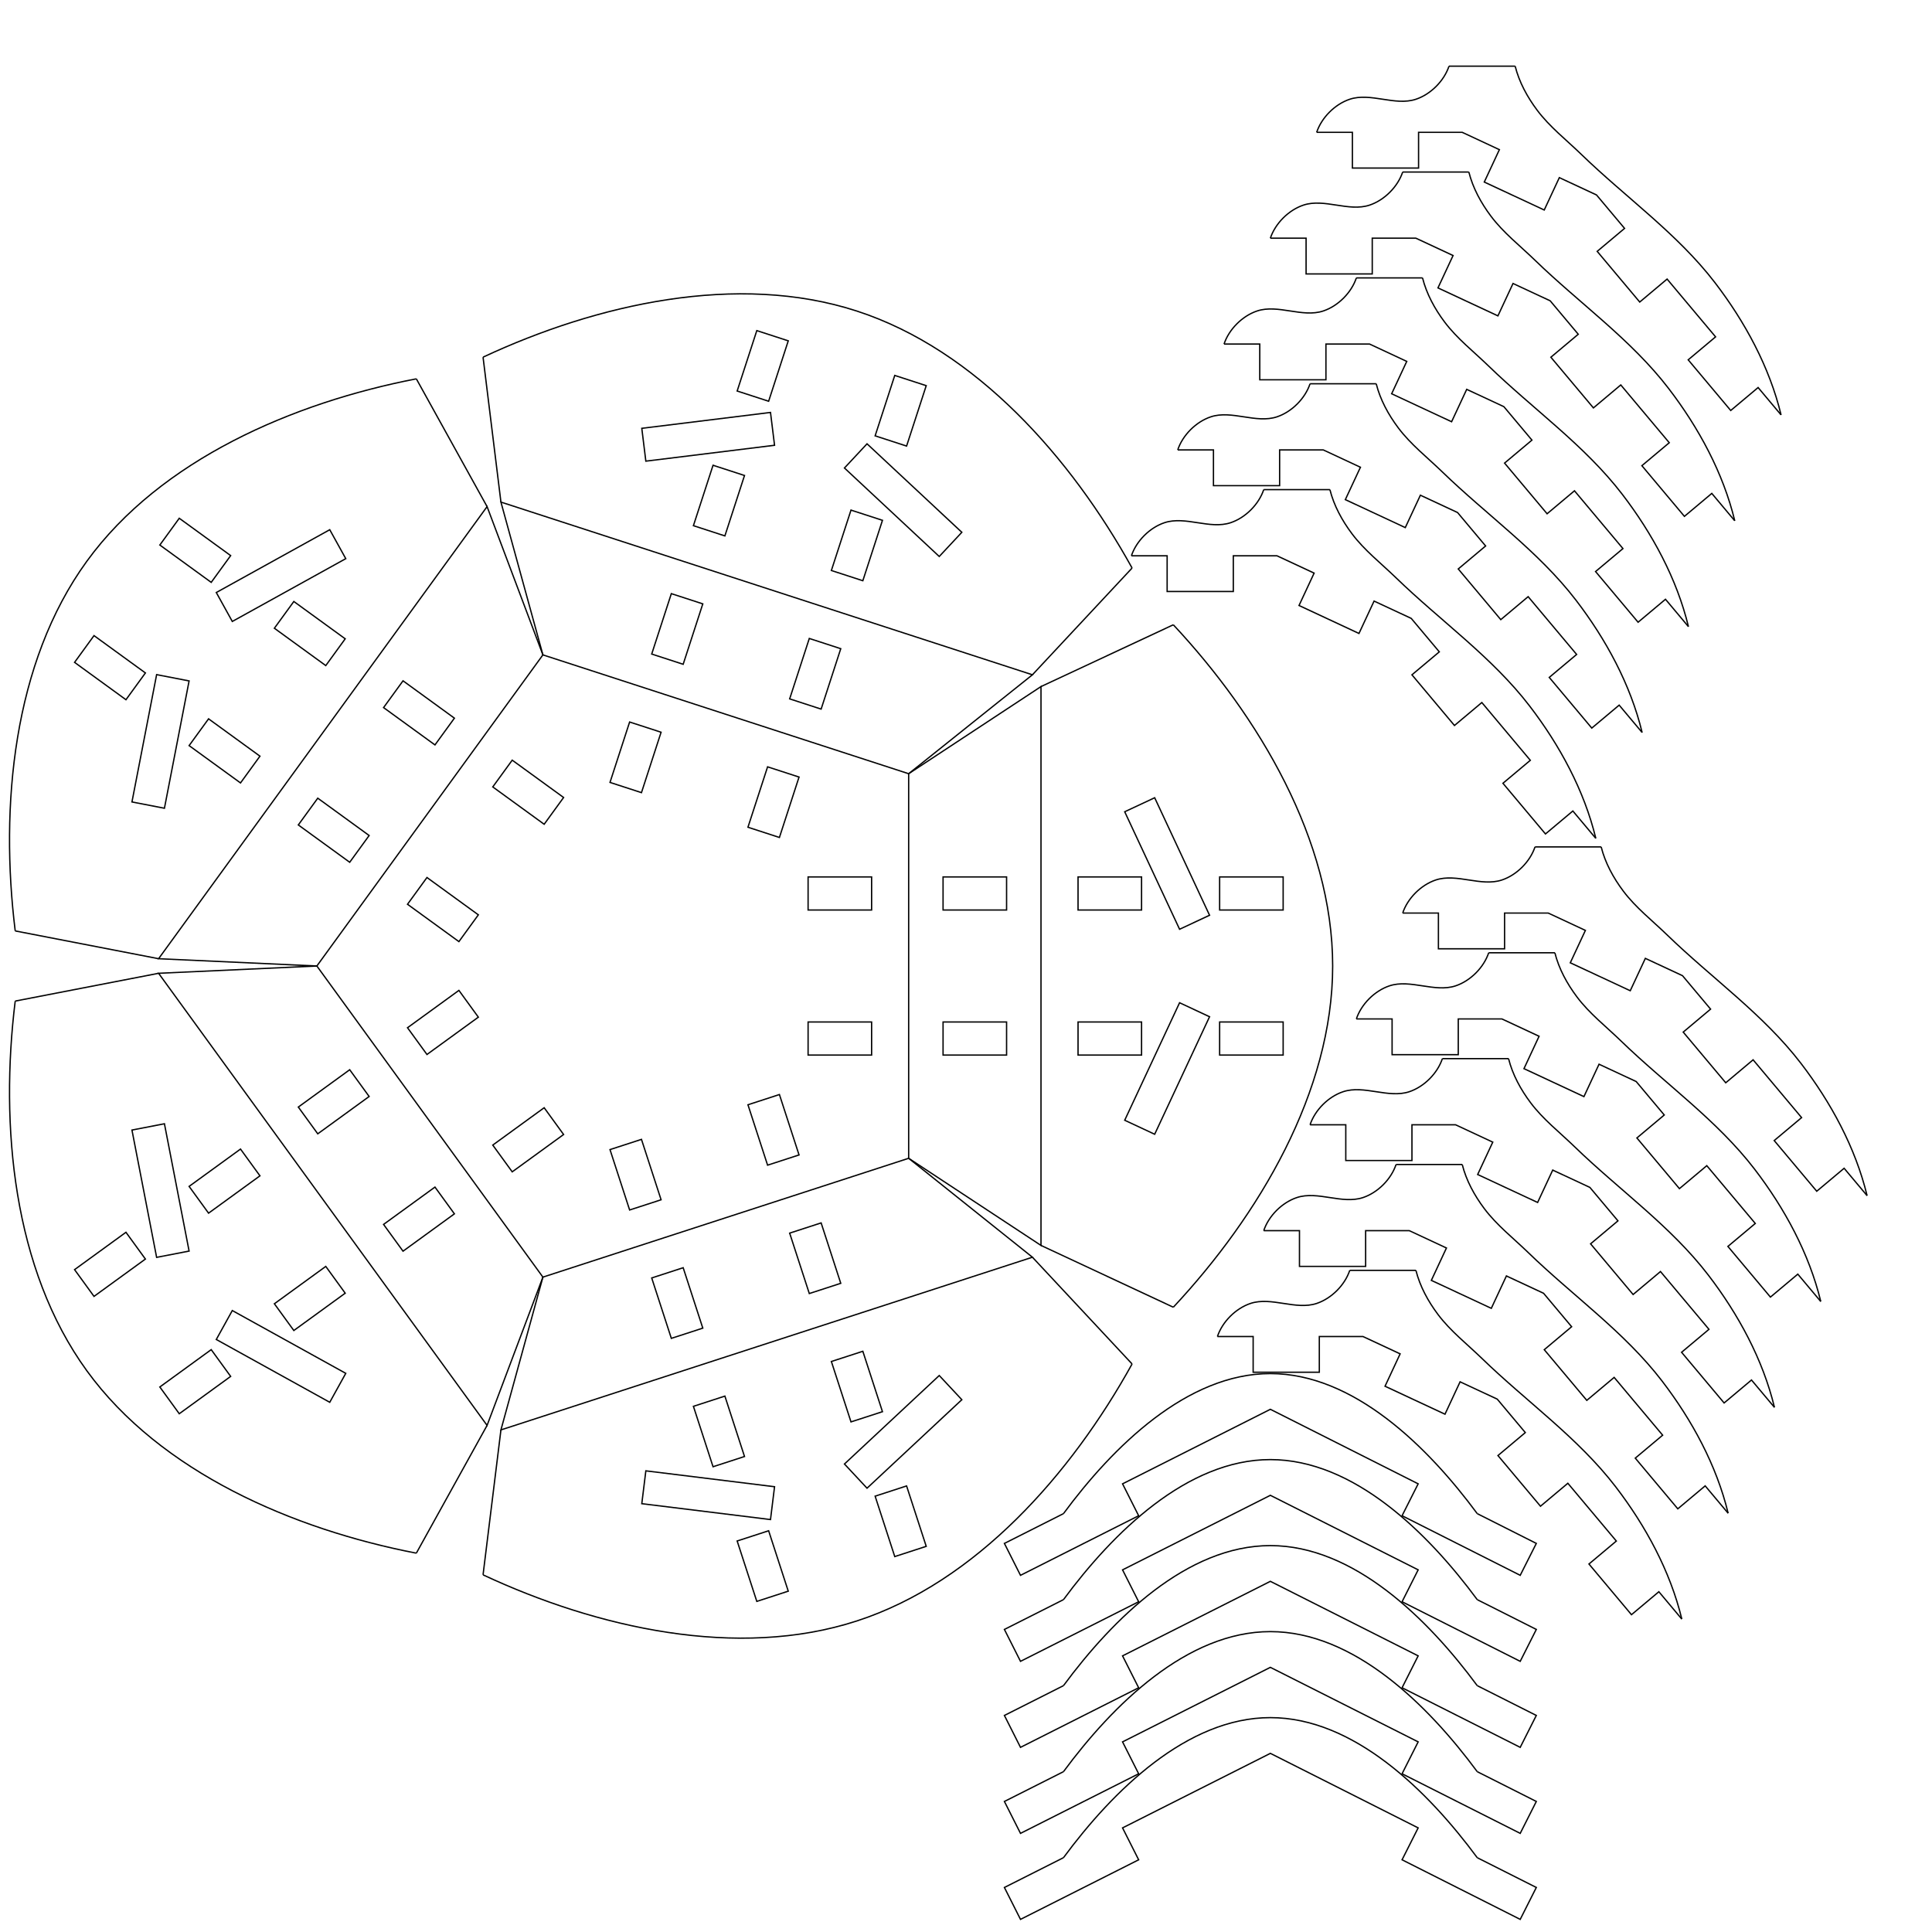
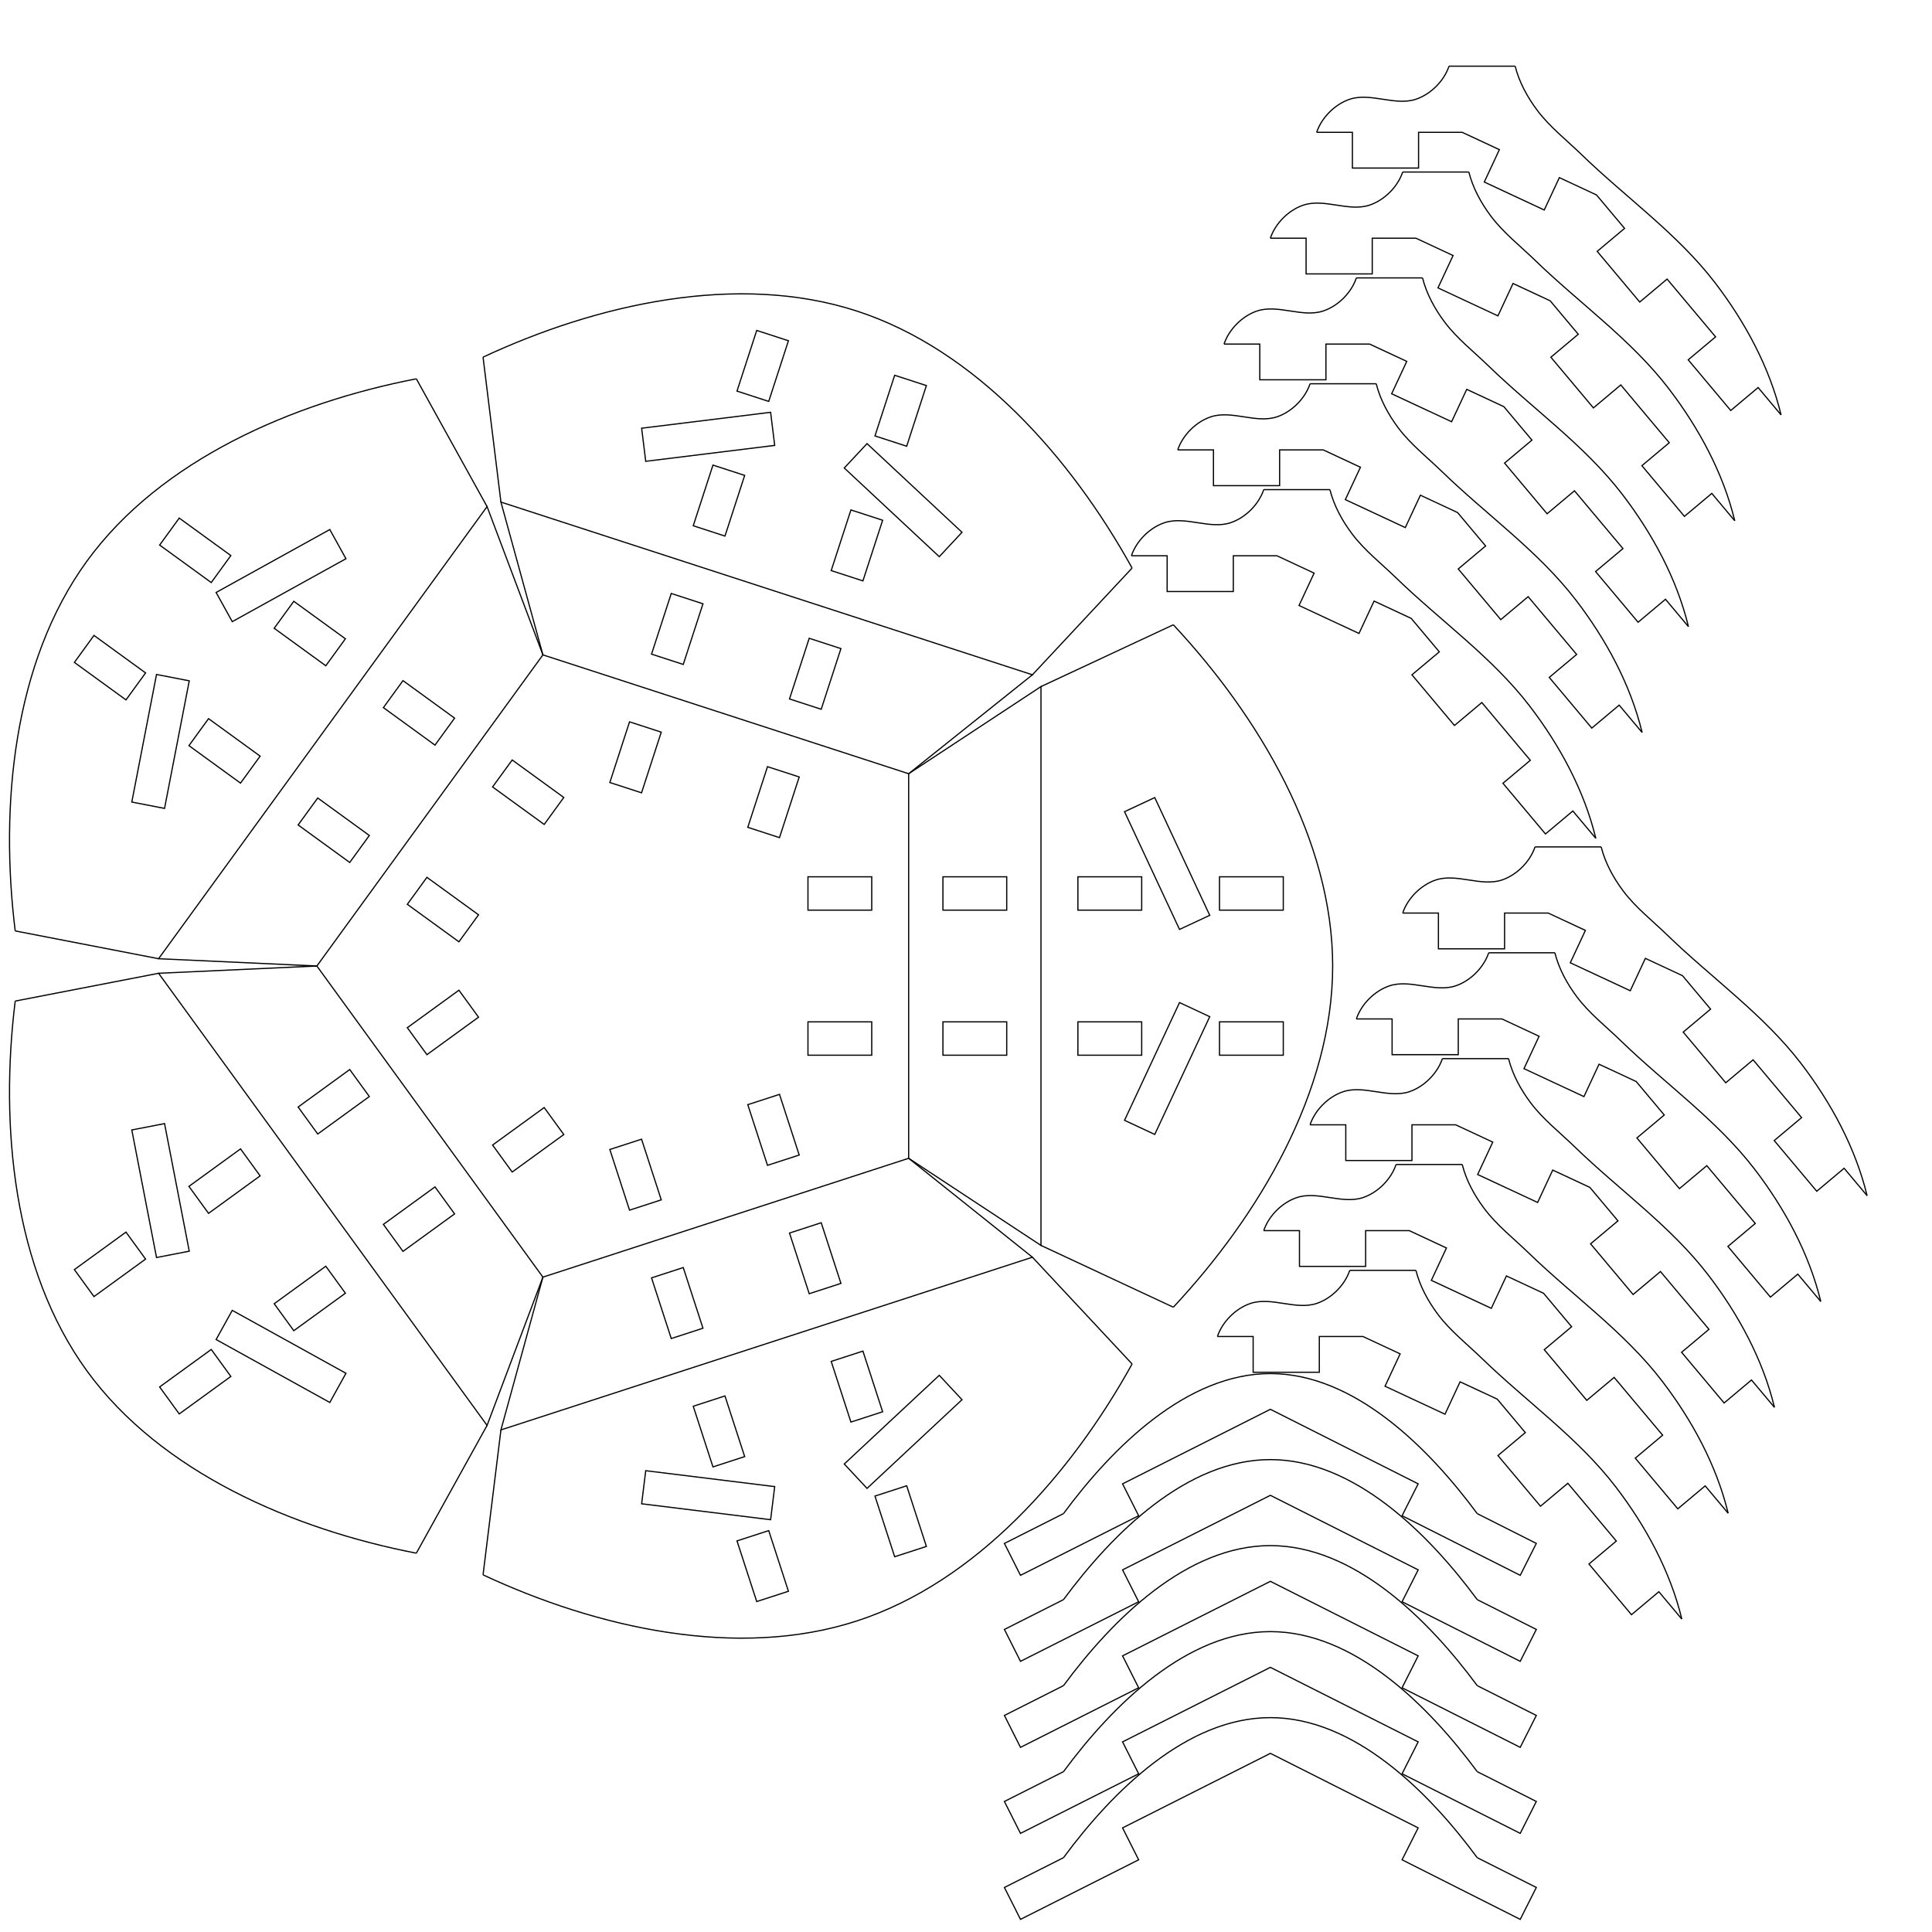
- <svg xmlns="http://www.w3.org/2000/svg" width="146mm" height="146mm" viewBox="0 0 146 146" stroke-width="0.1">
-   <path stroke="black" fill="none" d="M 23.945 73 L41.027 96.511 L68.667 87.531 L68.667 58.469 L41.027 49.489z" />
-   <path stroke="black" fill="none" d="M 68.667 87.531 L78.667 94.116 L78.667 51.884 L68.667 58.469" />
-   <path stroke="black" fill="none" d="M 41.027 96.511 L37.855 108.057 L78.019 95.007 L68.667 87.531" />
-   <path stroke="black" fill="none" d="M 23.945 73 L11.985 73.551 L36.808 107.716 L41.027 96.511" />
-   <path stroke="black" fill="none" d="M 41.027 49.489 L36.808 38.284 L11.985 72.449 L23.945 73" />
-   <path stroke="black" fill="none" d="M 68.667 58.469 L78.019 50.993 L37.855 37.943 L41.027 49.489" />
-   <path stroke="black" fill="none" d="M 78.667 94.116 L88.667 98.786" />
-   <path stroke="black" fill="none" d="M 78.667 51.884 L88.667 47.214" />
-   <path stroke="black" fill="none" d="M 37.855 108.057 L36.504 119.01" />
-   <path stroke="black" fill="none" d="M 78.019 95.007 L85.551 103.074" />
-   <path stroke="black" fill="none" d="M 11.985 73.551 L1.15 75.65" />
-   <path stroke="black" fill="none" d="M 36.808 107.716 L31.462 117.372" />
-   <path stroke="black" fill="none" d="M 36.808 38.284 L31.462 28.628" />
-   <path stroke="black" fill="none" d="M 11.985 72.449 L1.15 70.35" />
-   <path stroke="black" fill="none" d="M 78.019 50.993 L85.551 42.926" />
-   <path stroke="black" fill="none" d="M 37.855 37.943 L36.504 26.99" />
-   <path stroke="black" fill="none" d="M 88.667 98.786 C95.142 91.853 100.709 82.486 100.709 73 C100.709 63.514 95.142 54.147 88.667 47.214" />
-   <path stroke="black" fill="none" d="M 36.504 119.01 C45.098 123.027 55.727 125.427 64.749 122.495 C73.771 119.564 80.959 111.375 85.551 103.074" />
-   <path stroke="black" fill="none" d="M 1.15 75.65 C-0.014 85.065 0.988 95.915 6.564 103.59 C12.14 111.264 22.149 115.57 31.462 117.372" />
-   <path stroke="black" fill="none" d="M 31.462 28.628 C22.149 30.43 12.14 34.736 6.564 42.41 C0.988 50.085 -0.014 60.935 1.15 70.35" />
-   <path stroke="black" fill="none" d="M 85.551 42.926 C80.959 34.625 73.771 26.436 64.749 23.505 C55.727 20.573 45.098 22.973 36.504 26.99" />
-   <path stroke="black" fill="none" d="M 61.067 77.231 L61.067 79.731 L65.867 79.731 L65.867 77.231z" />
-   <path stroke="black" fill="none" d="M 61.067 68.769 L61.067 66.269 L65.867 66.269 L65.867 68.769z" />
-   <path stroke="black" fill="none" d="M 48.475 86.101 L46.097 86.873 L47.58 91.438 L49.958 90.666z" />
-   <path stroke="black" fill="none" d="M 56.522 83.486 L58.9 82.713 L60.383 87.278 L58.006 88.051z" />
-   <path stroke="black" fill="none" d="M 36.148 76.866 L34.679 74.843 L30.795 77.665 L32.265 79.687z" />
-   <path stroke="black" fill="none" d="M 41.122 83.711 L42.591 85.734 L38.708 88.555 L37.238 86.533z" />
-   <path stroke="black" fill="none" d="M 41.122 62.289 L42.591 60.266 L38.708 57.445 L37.238 59.467z" />
-   <path stroke="black" fill="none" d="M 36.148 69.134 L34.679 71.157 L30.795 68.335 L32.265 66.313z" />
-   <path stroke="black" fill="none" d="M 56.522 62.514 L58.9 63.287 L60.383 58.722 L58.006 57.949z" />
-   <path stroke="black" fill="none" d="M 48.475 59.899 L46.097 59.127 L47.58 54.562 L49.958 55.334z" />
-   <path stroke="black" fill="none" d="M 71.267 77.231 L71.267 79.731 L76.067 79.731 L76.067 77.231z" />
-   <path stroke="black" fill="none" d="M 71.267 68.769 L71.267 66.269 L76.067 66.269 L76.067 68.769z" />
-   <path stroke="black" fill="none" d="M 51.627 95.801 L49.249 96.574 L50.732 101.139 L53.11 100.366z" />
-   <path stroke="black" fill="none" d="M 59.674 93.186 L62.052 92.414 L63.535 96.979 L61.158 97.752z" />
-   <path stroke="black" fill="none" d="M 27.896 82.861 L26.427 80.839 L22.543 83.66 L24.013 85.682z" />
-   <path stroke="black" fill="none" d="M 32.87 89.707 L34.339 91.729 L30.456 94.551 L28.986 92.528z" />
-   <path stroke="black" fill="none" d="M 32.87 56.293 L34.339 54.271 L30.456 51.449 L28.986 53.472z" />
-   <path stroke="black" fill="none" d="M 27.896 63.139 L26.427 65.161 L22.543 62.34 L24.013 60.318z" />
-   <path stroke="black" fill="none" d="M 59.674 52.814 L62.052 53.586 L63.535 49.021 L61.158 48.248z" />
-   <path stroke="black" fill="none" d="M 51.627 50.199 L49.249 49.426 L50.732 44.861 L53.11 45.634z" />
-   <path stroke="black" fill="none" d="M 81.467 77.231 L81.467 79.731 L86.267 79.731 L86.267 77.231z" />
-   <path stroke="black" fill="none" d="M 81.467 68.769 L81.467 66.269 L86.267 66.269 L86.267 68.769z" />
-   <path stroke="black" fill="none" d="M 54.779 105.502 L52.401 106.275 L53.884 110.84 L56.262 110.067z" />
-   <path stroke="black" fill="none" d="M 62.826 102.887 L65.204 102.115 L66.687 106.68 L64.309 107.452z" />
-   <path stroke="black" fill="none" d="M 19.644 88.857 L18.175 86.834 L14.291 89.655 L15.761 91.678z" />
-   <path stroke="black" fill="none" d="M 24.618 95.702 L26.087 97.725 L22.204 100.546 L20.734 98.524z" />
-   <path stroke="black" fill="none" d="M 24.618 50.298 L26.087 48.275 L22.204 45.454 L20.734 47.476z" />
-   <path stroke="black" fill="none" d="M 19.644 57.143 L18.175 59.166 L14.291 56.345 L15.761 54.322z" />
-   <path stroke="black" fill="none" d="M 62.826 43.113 L65.204 43.885 L66.687 39.32 L64.309 38.548z" />
-   <path stroke="black" fill="none" d="M 54.779 40.498 L52.401 39.725 L53.884 35.16 L56.262 35.933z" />
-   <path stroke="black" fill="none" d="M 92.167 77.231 L92.167 79.731 L96.967 79.731 L96.967 77.231z" />
-   <path stroke="black" fill="none" d="M 92.167 68.769 L92.167 66.269 L96.967 66.269 L96.967 68.769z" />
-   <path stroke="black" fill="none" d="M 58.085 115.678 L55.707 116.451 L57.191 121.016 L59.568 120.243z" />
-   <path stroke="black" fill="none" d="M 66.133 113.064 L68.51 112.291 L69.994 116.856 L67.616 117.629z" />
-   <path stroke="black" fill="none" d="M 10.988 95.146 L9.518 93.123 L5.635 95.945 L7.104 97.967z" />
-   <path stroke="black" fill="none" d="M 15.961 101.991 L17.431 104.014 L13.547 106.835 L12.078 104.813z" />
-   <path stroke="black" fill="none" d="M 15.961 44.009 L17.431 41.986 L13.547 39.165 L12.078 41.187z" />
-   <path stroke="black" fill="none" d="M 10.988 50.854 L9.518 52.877 L5.635 50.055 L7.104 48.033z" />
-   <path stroke="black" fill="none" d="M 66.133 32.936 L68.51 33.709 L69.994 29.144 L67.616 28.371z" />
-   <path stroke="black" fill="none" d="M 58.085 30.322 L55.707 29.549 L57.191 24.984 L59.568 25.757z" />
-   <path stroke="black" fill="none" d="M 84.993 84.657 L87.258 85.715 L91.405 76.835 L89.14 75.777z" />
-   <path stroke="black" fill="none" d="M 84.993 61.343 L87.258 60.285 L91.405 69.165 L89.14 70.223z" />
-   <path stroke="black" fill="none" d="M 48.806 111.151 L48.5 113.632 L58.226 114.832 L58.532 112.351z" />
-   <path stroke="black" fill="none" d="M 70.978 103.947 L72.685 105.774 L65.521 112.462 L63.815 110.634z" />
-   <path stroke="black" fill="none" d="M 12.426 84.922 L9.972 85.397 L11.836 95.018 L14.29 94.543z" />
-   <path stroke="black" fill="none" d="M 26.129 103.783 L24.919 105.97 L16.345 101.224 L17.555 99.037z" />
-   <path stroke="black" fill="none" d="M 26.129 42.217 L24.919 40.03 L16.345 44.776 L17.555 46.963z" />
-   <path stroke="black" fill="none" d="M 12.426 61.078 L9.972 60.603 L11.836 50.982 L14.29 51.457z" />
-   <path stroke="black" fill="none" d="M 70.978 42.053 L72.685 40.226 L65.521 33.538 L63.815 35.366z" />
-   <path stroke="black" fill="none" d="M 48.806 34.849 L48.5 32.368 L58.226 31.168 L58.532 33.649z" />
-   <path stroke="black" fill="none" d="M 99.5 10 L102.2 10 L102.2 12.7 L107.2 12.7 L107.2 10 L110.499 10 L113.307 11.31 L112.166 13.757 L116.697 15.87 L117.838 13.423 L120.647 14.732 L122.767 17.259 L120.699 18.995 L123.913 22.825 L125.981 21.089 L129.645 25.456 L127.576 27.191 L130.79 31.021 L132.859 29.286 L134.594 31.354" />
-   <path stroke="black" fill="none" d="M 99.5 10 C99.873 8.882 100.882 7.873 102 7.5 C103.581 6.973 105.419 8.027 107 7.5 C108.118 7.127 109.127 6.118 109.5 5" />
-   <path stroke="black" fill="none" d="M 114.5 5 C114.801 6.205 115.421 7.34 116.167 8.333 C117.109 9.59 118.372 10.573 119.5 11.667 C122.848 14.913 126.757 17.653 129.594 21.354 C131.862 24.312 133.719 27.732 134.594 31.354" />
-   <path stroke="black" fill="none" d="M 109.5 5 L114.5 5" />
-   <path stroke="black" fill="none" d="M 96 18 L98.7 18 L98.7 20.7 L103.7 20.7 L103.7 18 L106.999 18 L109.807 19.31 L108.666 21.757 L113.197 23.87 L114.338 21.423 L117.147 22.732 L119.267 25.259 L117.199 26.995 L120.413 30.825 L122.481 29.089 L126.145 33.456 L124.076 35.191 L127.29 39.021 L129.359 37.286 L131.094 39.354" />
-   <path stroke="black" fill="none" d="M 96 18 C96.373 16.882 97.382 15.873 98.5 15.5 C100.081 14.973 101.919 16.027 103.5 15.5 C104.618 15.127 105.627 14.118 106 13" />
-   <path stroke="black" fill="none" d="M 111 13 C111.301 14.205 111.921 15.34 112.667 16.333 C113.609 17.59 114.872 18.573 116 19.667 C119.348 22.913 123.257 25.653 126.094 29.354 C128.362 32.312 130.219 35.732 131.094 39.354" />
-   <path stroke="black" fill="none" d="M 106 13 L111 13" />
-   <path stroke="black" fill="none" d="M 92.5 26 L95.2 26 L95.2 28.7 L100.2 28.7 L100.2 26 L103.499 26 L106.307 27.31 L105.166 29.757 L109.697 31.87 L110.838 29.423 L113.647 30.732 L115.767 33.259 L113.699 34.995 L116.913 38.825 L118.981 37.089 L122.645 41.456 L120.576 43.191 L123.79 47.021 L125.859 45.286 L127.594 47.354" />
-   <path stroke="black" fill="none" d="M 92.5 26 C92.873 24.882 93.882 23.873 95 23.5 C96.581 22.973 98.419 24.027 100 23.5 C101.118 23.127 102.127 22.118 102.5 21" />
-   <path stroke="black" fill="none" d="M 107.5 21 C107.801 22.205 108.421 23.34 109.167 24.333 C110.109 25.59 111.372 26.573 112.5 27.667 C115.848 30.913 119.757 33.653 122.594 37.354 C124.862 40.312 126.719 43.732 127.594 47.354" />
-   <path stroke="black" fill="none" d="M 102.5 21 L107.5 21" />
-   <path stroke="black" fill="none" d="M 89 34 L91.7 34 L91.7 36.7 L96.7 36.7 L96.7 34 L99.999 34 L102.807 35.31 L101.666 37.757 L106.197 39.87 L107.338 37.423 L110.147 38.732 L112.267 41.259 L110.199 42.995 L113.413 46.825 L115.481 45.089 L119.145 49.456 L117.076 51.191 L120.29 55.021 L122.359 53.286 L124.094 55.354" />
-   <path stroke="black" fill="none" d="M 89 34 C89.373 32.882 90.382 31.873 91.5 31.5 C93.081 30.973 94.919 32.027 96.5 31.5 C97.618 31.127 98.627 30.118 99 29" />
-   <path stroke="black" fill="none" d="M 104 29 C104.301 30.205 104.921 31.34 105.667 32.333 C106.609 33.59 107.872 34.573 109 35.667 C112.348 38.913 116.257 41.653 119.094 45.354 C121.362 48.312 123.219 51.732 124.094 55.354" />
-   <path stroke="black" fill="none" d="M 99 29 L104 29" />
-   <path stroke="black" fill="none" d="M 85.5 42 L88.2 42 L88.2 44.7 L93.2 44.7 L93.2 42 L96.499 42 L99.307 43.31 L98.166 45.757 L102.697 47.87 L103.838 45.423 L106.647 46.732 L108.767 49.259 L106.699 50.995 L109.913 54.825 L111.981 53.089 L115.645 57.456 L113.576 59.191 L116.79 63.021 L118.859 61.286 L120.594 63.354" />
-   <path stroke="black" fill="none" d="M 85.5 42 C85.873 40.882 86.882 39.873 88 39.5 C89.581 38.973 91.419 40.027 93 39.5 C94.118 39.127 95.127 38.118 95.5 37" />
-   <path stroke="black" fill="none" d="M 100.5 37 C100.801 38.205 101.421 39.34 102.167 40.333 C103.109 41.59 104.372 42.573 105.5 43.667 C108.848 46.913 112.757 49.653 115.594 53.354 C117.862 56.312 119.719 59.732 120.594 63.354" />
-   <path stroke="black" fill="none" d="M 95.5 37 L100.5 37" />
-   <path stroke="black" fill="none" d="M 106 69 L108.7 69 L108.7 71.7 L113.7 71.7 L113.7 69 L116.999 69 L119.807 70.31 L118.666 72.757 L123.197 74.87 L124.338 72.423 L127.147 73.732 L129.267 76.259 L127.199 77.995 L130.413 81.825 L132.481 80.089 L136.145 84.456 L134.076 86.191 L137.29 90.021 L139.359 88.286 L141.094 90.354" />
-   <path stroke="black" fill="none" d="M 106 69 C106.373 67.882 107.382 66.873 108.5 66.5 C110.081 65.973 111.919 67.027 113.5 66.5 C114.618 66.127 115.627 65.118 116 64" />
-   <path stroke="black" fill="none" d="M 121 64 C121.301 65.205 121.921 66.34 122.667 67.333 C123.609 68.59 124.872 69.573 126 70.667 C129.348 73.913 133.257 76.653 136.094 80.354 C138.362 83.312 140.219 86.732 141.094 90.354" />
-   <path stroke="black" fill="none" d="M 116 64 L121 64" />
-   <path stroke="black" fill="none" d="M 102.5 77 L105.2 77 L105.2 79.7 L110.2 79.7 L110.2 77 L113.499 77 L116.307 78.31 L115.166 80.757 L119.697 82.87 L120.838 80.423 L123.647 81.732 L125.767 84.259 L123.699 85.995 L126.913 89.825 L128.981 88.089 L132.645 92.456 L130.576 94.191 L133.79 98.021 L135.859 96.286 L137.594 98.354" />
-   <path stroke="black" fill="none" d="M 102.5 77 C102.873 75.882 103.882 74.873 105 74.5 C106.581 73.973 108.419 75.027 110 74.5 C111.118 74.127 112.127 73.118 112.5 72" />
-   <path stroke="black" fill="none" d="M 117.5 72 C117.801 73.205 118.421 74.34 119.167 75.333 C120.109 76.59 121.372 77.573 122.5 78.667 C125.848 81.913 129.757 84.653 132.594 88.354 C134.862 91.312 136.719 94.732 137.594 98.354" />
-   <path stroke="black" fill="none" d="M 112.5 72 L117.5 72" />
-   <path stroke="black" fill="none" d="M 99 85 L101.7 85 L101.7 87.7 L106.7 87.7 L106.7 85 L109.999 85 L112.807 86.31 L111.666 88.757 L116.197 90.87 L117.338 88.423 L120.147 89.732 L122.267 92.259 L120.199 93.995 L123.413 97.825 L125.481 96.089 L129.145 100.456 L127.076 102.191 L130.29 106.021 L132.359 104.286 L134.094 106.354" />
-   <path stroke="black" fill="none" d="M 99 85 C99.373 83.882 100.382 82.873 101.5 82.5 C103.081 81.973 104.919 83.027 106.5 82.5 C107.618 82.127 108.627 81.118 109 80" />
-   <path stroke="black" fill="none" d="M 114 80 C114.301 81.205 114.921 82.34 115.667 83.333 C116.609 84.59 117.872 85.573 119 86.667 C122.348 89.913 126.257 92.653 129.094 96.354 C131.362 99.312 133.219 102.732 134.094 106.354" />
-   <path stroke="black" fill="none" d="M 109 80 L114 80" />
-   <path stroke="black" fill="none" d="M 95.5 93 L98.2 93 L98.2 95.7 L103.2 95.7 L103.2 93 L106.499 93 L109.307 94.31 L108.166 96.757 L112.697 98.87 L113.838 96.423 L116.647 97.732 L118.767 100.259 L116.699 101.995 L119.913 105.825 L121.981 104.089 L125.645 108.456 L123.576 110.191 L126.79 114.021 L128.859 112.286 L130.594 114.354" />
-   <path stroke="black" fill="none" d="M 95.5 93 C95.873 91.882 96.882 90.873 98 90.5 C99.581 89.973 101.419 91.027 103 90.5 C104.118 90.127 105.127 89.118 105.5 88" />
-   <path stroke="black" fill="none" d="M 110.5 88 C110.801 89.205 111.421 90.34 112.167 91.333 C113.109 92.59 114.372 93.573 115.5 94.667 C118.848 97.913 122.757 100.653 125.594 104.354 C127.862 107.312 129.719 110.732 130.594 114.354" />
-   <path stroke="black" fill="none" d="M 105.5 88 L110.5 88" />
-   <path stroke="black" fill="none" d="M 92 101 L94.7 101 L94.7 103.7 L99.7 103.7 L99.7 101 L102.999 101 L105.807 102.31 L104.666 104.757 L109.197 106.87 L110.338 104.423 L113.147 105.732 L115.267 108.259 L113.199 109.995 L116.413 113.825 L118.481 112.089 L122.145 116.456 L120.076 118.191 L123.29 122.021 L125.359 120.286 L127.094 122.354" />
-   <path stroke="black" fill="none" d="M 92 101 C92.373 99.882 93.382 98.873 94.5 98.5 C96.081 97.973 97.919 99.027 99.5 98.5 C100.618 98.127 101.627 97.118 102 96" />
-   <path stroke="black" fill="none" d="M 107 96 C107.301 97.205 107.921 98.34 108.667 99.333 C109.609 100.59 110.872 101.573 112 102.667 C115.348 105.913 119.257 108.653 122.094 112.354 C124.362 115.312 126.219 118.732 127.094 122.354" />
-   <path stroke="black" fill="none" d="M 102 96 L107 96" />
-   <path stroke="black" fill="none" d="M 80.366 114.384 L75.902 116.635 L77.118 119.046 L86.047 114.543 L84.831 112.132 L96 106.5 L107.169 112.132 L105.953 114.543 L114.882 119.046 L116.098 116.635 L111.634 114.384" />
-   <path stroke="black" fill="none" d="M 111.634 114.384 C107.895 109.322 102.293 103.8 96 103.8 C89.707 103.8 84.105 109.322 80.366 114.384" />
-   <path stroke="black" fill="none" d="M 80.366 120.884 L75.902 123.135 L77.118 125.546 L86.047 121.043 L84.831 118.632 L96 113 L107.169 118.632 L105.953 121.043 L114.882 125.546 L116.098 123.135 L111.634 120.884" />
-   <path stroke="black" fill="none" d="M 111.634 120.884 C107.895 115.822 102.293 110.3 96 110.3 C89.707 110.3 84.105 115.822 80.366 120.884" />
-   <path stroke="black" fill="none" d="M 80.366 127.384 L75.902 129.635 L77.118 132.046 L86.047 127.543 L84.831 125.132 L96 119.5 L107.169 125.132 L105.953 127.543 L114.882 132.046 L116.098 129.635 L111.634 127.384" />
-   <path stroke="black" fill="none" d="M 111.634 127.384 C107.895 122.322 102.293 116.8 96 116.8 C89.707 116.8 84.105 122.322 80.366 127.384" />
-   <path stroke="black" fill="none" d="M 80.366 133.884 L75.902 136.135 L77.118 138.546 L86.047 134.043 L84.831 131.632 L96 126 L107.169 131.632 L105.953 134.043 L114.882 138.546 L116.098 136.135 L111.634 133.884" />
-   <path stroke="black" fill="none" d="M 111.634 133.884 C107.895 128.822 102.293 123.3 96 123.3 C89.707 123.3 84.105 128.822 80.366 133.884" />
-   <path stroke="black" fill="none" d="M 80.366 140.384 L75.902 142.635 L77.118 145.046 L86.047 140.543 L84.831 138.132 L96 132.5 L107.169 138.132 L105.953 140.543 L114.882 145.046 L116.098 142.635 L111.634 140.384" />
-   <path stroke="black" fill="none" d="M 111.634 140.384 C107.895 135.322 102.293 129.8 96 129.8 C89.707 129.8 84.105 135.322 80.366 140.384" />
+ <svg xmlns="http://www.w3.org/2000/svg" width="162.222mm" height="162.222mm" viewBox="0 0 162.222 162.222" stroke-width="0.1">
+   <path stroke="black" fill="none" d="M 26.606 81.111 L45.586 107.235 L76.296 97.257 L76.296 64.966 L45.586 54.987z" />
+   <path stroke="black" fill="none" d="M 76.296 97.257 L87.407 104.573 L87.407 57.649 L76.296 64.966" />
+   <path stroke="black" fill="none" d="M 45.586 107.235 L42.061 120.063 L86.688 105.563 L76.296 97.257" />
+   <path stroke="black" fill="none" d="M 26.606 81.111 L13.316 81.723 L40.897 119.685 L45.586 107.235" />
+   <path stroke="black" fill="none" d="M 45.586 54.987 L40.897 42.537 L13.316 80.499 L26.606 81.111" />
+   <path stroke="black" fill="none" d="M 76.296 64.966 L86.688 56.659 L42.061 42.159 L45.586 54.987" />
+   <path stroke="black" fill="none" d="M 87.407 104.573 L98.519 109.762" />
+   <path stroke="black" fill="none" d="M 87.407 57.649 L98.519 52.46" />
+   <path stroke="black" fill="none" d="M 42.061 120.063 L40.56 132.234" />
+   <path stroke="black" fill="none" d="M 86.688 105.563 L95.057 114.527" />
+   <path stroke="black" fill="none" d="M 13.316 81.723 L1.277 84.056" />
+   <path stroke="black" fill="none" d="M 40.897 119.685 L34.958 130.414" />
+   <path stroke="black" fill="none" d="M 40.897 42.537 L34.958 31.808" />
+   <path stroke="black" fill="none" d="M 13.316 80.499 L1.277 78.166" />
+   <path stroke="black" fill="none" d="M 86.688 56.659 L95.057 47.696" />
+   <path stroke="black" fill="none" d="M 42.061 42.159 L40.56 29.988" />
+   <path stroke="black" fill="none" d="M 98.519 109.762 C105.713 102.059 111.899 91.651 111.899 81.111 C111.899 70.571 105.713 60.163 98.519 52.46" />
+   <path stroke="black" fill="none" d="M 40.56 132.234 C50.109 136.696 61.918 139.363 71.943 136.106 C81.967 132.849 89.954 123.75 95.057 114.527" />
+   <path stroke="black" fill="none" d="M 1.277 84.056 C-0.016 94.517 1.097 106.572 7.293 115.1 C13.488 123.627 24.61 128.411 34.958 130.414" />
+   <path stroke="black" fill="none" d="M 34.958 31.808 C24.61 33.811 13.488 38.595 7.293 47.123 C1.097 55.65 -0.016 67.705 1.277 78.166" />
+   <path stroke="black" fill="none" d="M 95.057 47.696 C89.954 38.473 81.967 29.374 71.943 26.117 C61.918 22.859 50.109 25.526 40.56 29.988" />
+   <path stroke="black" fill="none" d="M 67.841 85.801 L67.841 88.601 L73.196 88.601 L73.196 85.801z" />
+   <path stroke="black" fill="none" d="M 67.841 76.421 L67.841 73.621 L73.196 73.621 L73.196 76.421z" />
+   <path stroke="black" fill="none" d="M 53.868 95.653 L51.205 96.518 L52.86 101.612 L55.523 100.747z" />
+   <path stroke="black" fill="none" d="M 62.789 92.755 L65.451 91.89 L67.106 96.983 L64.443 97.848z" />
+   <path stroke="black" fill="none" d="M 40.18 85.409 L38.534 83.144 L34.201 86.291 L35.847 88.557z" />
+   <path stroke="black" fill="none" d="M 45.693 92.997 L47.339 95.262 L43.006 98.41 L41.36 96.145z" />
+   <path stroke="black" fill="none" d="M 45.693 69.225 L47.339 66.96 L43.006 63.812 L41.36 66.077z" />
+   <path stroke="black" fill="none" d="M 40.18 76.813 L38.534 79.079 L34.201 75.931 L35.847 73.666z" />
+   <path stroke="black" fill="none" d="M 62.789 69.467 L65.451 70.333 L67.106 65.239 L64.443 64.374z" />
+   <path stroke="black" fill="none" d="M 53.868 66.569 L51.205 65.704 L52.86 60.61 L55.523 61.476z" />
+   <path stroke="black" fill="none" d="M 79.174 85.801 L79.174 88.601 L84.53 88.601 L84.53 85.801z" />
+   <path stroke="black" fill="none" d="M 79.174 76.421 L79.174 73.621 L84.53 73.621 L84.53 76.421z" />
+   <path stroke="black" fill="none" d="M 57.37 106.432 L54.707 107.297 L56.362 112.391 L59.025 111.525z" />
+   <path stroke="black" fill="none" d="M 66.291 103.533 L68.954 102.668 L70.609 107.762 L67.946 108.627z" />
+   <path stroke="black" fill="none" d="M 31.011 92.07 L29.365 89.805 L25.033 92.953 L26.678 95.218z" />
+   <path stroke="black" fill="none" d="M 36.524 99.659 L38.17 101.924 L33.837 105.072 L32.192 102.807z" />
+   <path stroke="black" fill="none" d="M 36.524 62.564 L38.17 60.298 L33.837 57.15 L32.192 59.416z" />
+   <path stroke="black" fill="none" d="M 31.011 70.152 L29.365 72.417 L25.033 69.269 L26.678 67.004z" />
+   <path stroke="black" fill="none" d="M 66.291 58.689 L68.954 59.554 L70.609 54.461 L67.946 53.595z" />
+   <path stroke="black" fill="none" d="M 57.37 55.79 L54.707 54.925 L56.362 49.832 L59.025 50.697z" />
+   <path stroke="black" fill="none" d="M 90.507 85.801 L90.507 88.601 L95.863 88.601 L95.863 85.801z" />
+   <path stroke="black" fill="none" d="M 90.507 76.421 L90.507 73.621 L95.863 73.621 L95.863 76.421z" />
+   <path stroke="black" fill="none" d="M 60.872 117.211 L58.209 118.076 L59.864 123.169 L62.527 122.304z" />
+   <path stroke="black" fill="none" d="M 69.793 114.312 L72.456 113.447 L74.111 118.54 L71.448 119.405z" />
+   <path stroke="black" fill="none" d="M 21.842 98.732 L20.196 96.467 L15.864 99.615 L17.51 101.88z" />
+   <path stroke="black" fill="none" d="M 27.356 106.32 L29.001 108.585 L24.669 111.733 L23.023 109.468z" />
+   <path stroke="black" fill="none" d="M 27.356 55.902 L29.001 53.637 L24.669 50.489 L23.023 52.754z" />
+   <path stroke="black" fill="none" d="M 21.842 63.49 L20.196 65.756 L15.864 62.608 L17.51 60.342z" />
+   <path stroke="black" fill="none" d="M 69.793 47.91 L72.456 48.775 L74.111 43.682 L71.448 42.817z" />
+   <path stroke="black" fill="none" d="M 60.872 45.012 L58.209 44.146 L59.864 39.053 L62.527 39.918z" />
+   <path stroke="black" fill="none" d="M 102.396 85.801 L102.396 88.601 L107.752 88.601 L107.752 85.801z" />
+   <path stroke="black" fill="none" d="M 102.396 76.421 L102.396 73.621 L107.752 73.621 L107.752 76.421z" />
+   <path stroke="black" fill="none" d="M 64.546 128.518 L61.883 129.383 L63.538 134.476 L66.201 133.611z" />
+   <path stroke="black" fill="none" d="M 73.467 125.619 L76.13 124.754 L77.785 129.847 L75.122 130.712z" />
+   <path stroke="black" fill="none" d="M 12.224 105.72 L10.578 103.455 L6.245 106.603 L7.891 108.868z" />
+   <path stroke="black" fill="none" d="M 17.737 113.308 L19.383 115.574 L15.05 118.722 L13.404 116.456z" />
+   <path stroke="black" fill="none" d="M 17.737 48.914 L19.383 46.649 L15.05 43.501 L13.404 45.766z" />
+   <path stroke="black" fill="none" d="M 12.224 56.502 L10.578 58.767 L6.245 55.62 L7.891 53.354z" />
+   <path stroke="black" fill="none" d="M 73.467 36.603 L76.13 37.468 L77.785 32.375 L75.122 31.51z" />
+   <path stroke="black" fill="none" d="M 64.546 33.705 L61.883 32.839 L63.538 27.746 L66.201 28.611z" />
+   <path stroke="black" fill="none" d="M 94.422 94.068 L96.959 95.253 L101.576 85.367 L99.039 84.182z" />
+   <path stroke="black" fill="none" d="M 94.422 68.154 L96.959 66.969 L101.576 76.855 L99.039 78.04z" />
+   <path stroke="black" fill="none" d="M 54.219 123.489 L53.876 126.267 L64.705 127.603 L65.048 124.825z" />
+   <path stroke="black" fill="none" d="M 78.866 115.48 L80.776 117.527 L72.801 124.973 L70.89 122.926z" />
+   <path stroke="black" fill="none" d="M 13.816 94.344 L11.067 94.877 L13.142 105.589 L15.891 105.056z" />
+   <path stroke="black" fill="none" d="M 29.048 115.31 L27.692 117.76 L18.146 112.475 L19.502 110.026z" />
+   <path stroke="black" fill="none" d="M 29.048 46.912 L27.692 44.463 L18.146 49.747 L19.502 52.197z" />
+   <path stroke="black" fill="none" d="M 13.816 67.878 L11.067 67.345 L13.142 56.633 L15.891 57.166z" />
+   <path stroke="black" fill="none" d="M 78.866 46.742 L80.776 44.695 L72.801 37.249 L70.89 39.296z" />
+   <path stroke="black" fill="none" d="M 54.219 38.734 L53.876 35.955 L64.705 34.619 L65.048 37.398z" />
+   <path stroke="black" fill="none" d="M 110.556 11.111 L113.556 11.111 L113.556 14.111 L119.111 14.111 L119.111 11.111 L122.776 11.111 L125.896 12.566 L124.629 15.285 L129.664 17.633 L130.932 14.914 L134.052 16.369 L136.408 19.177 L134.11 21.105 L137.681 25.361 L139.979 23.432 L144.05 28.284 L141.752 30.212 L145.323 34.468 L147.621 32.54 L149.549 34.838" />
+   <path stroke="black" fill="none" d="M 110.556 11.111 C110.97 9.869 112.091 8.747 113.333 8.333 C115.09 7.748 117.132 8.919 118.889 8.333 C120.131 7.919 121.253 6.798 121.667 5.556" />
+   <path stroke="black" fill="none" d="M 127.222 5.556 C127.557 6.895 128.246 8.155 129.074 9.259 C130.122 10.656 131.524 11.748 132.778 12.963 C136.498 16.57 140.841 19.615 143.994 23.727 C146.513 27.013 148.577 30.813 149.549 34.838" />
+   <path stroke="black" fill="none" d="M 121.667 5.556 L127.222 5.556" />
+   <path stroke="black" fill="none" d="M 106.667 20 L109.667 20 L109.667 23 L115.222 23 L115.222 20 L118.887 20 L122.008 21.455 L120.74 24.174 L125.775 26.522 L127.043 23.803 L130.163 25.258 L132.519 28.066 L130.221 29.994 L133.792 34.25 L136.09 32.321 L140.161 37.173 L137.863 39.101 L141.434 43.357 L143.732 41.429 L145.66 43.727" />
+   <path stroke="black" fill="none" d="M 106.667 20 C107.081 18.758 108.202 17.636 109.444 17.222 C111.201 16.637 113.243 17.808 115 17.222 C116.242 16.808 117.364 15.687 117.778 14.444" />
+   <path stroke="black" fill="none" d="M 123.333 14.444 C123.668 15.784 124.357 17.044 125.185 18.148 C126.233 19.545 127.635 20.636 128.889 21.852 C132.609 25.459 136.952 28.504 140.105 32.616 C142.624 35.902 144.688 39.702 145.66 43.727" />
+   <path stroke="black" fill="none" d="M 117.778 14.444 L123.333 14.444" />
+   <path stroke="black" fill="none" d="M 102.778 28.889 L105.778 28.889 L105.778 31.889 L111.333 31.889 L111.333 28.889 L114.998 28.889 L118.119 30.344 L116.851 33.063 L121.886 35.411 L123.154 32.692 L126.274 34.147 L128.63 36.954 L126.332 38.883 L129.903 43.139 L132.201 41.21 L136.272 46.062 L133.974 47.99 L137.545 52.246 L139.843 50.318 L141.771 52.616" />
+   <path stroke="black" fill="none" d="M 102.778 28.889 C103.192 27.647 104.313 26.525 105.556 26.111 C107.312 25.526 109.354 26.697 111.111 26.111 C112.353 25.697 113.475 24.576 113.889 23.333" />
+   <path stroke="black" fill="none" d="M 119.444 23.333 C119.779 24.672 120.468 25.933 121.296 27.037 C122.344 28.434 123.747 29.525 125 30.741 C128.72 34.348 133.063 37.392 136.216 41.505 C138.735 44.791 140.799 48.591 141.771 52.616" />
+   <path stroke="black" fill="none" d="M 113.889 23.333 L119.444 23.333" />
+   <path stroke="black" fill="none" d="M 98.889 37.778 L101.889 37.778 L101.889 40.778 L107.444 40.778 L107.444 37.778 L111.11 37.778 L114.23 39.233 L112.962 41.952 L117.997 44.3 L119.265 41.581 L122.385 43.036 L124.741 45.843 L122.443 47.772 L126.014 52.027 L128.312 50.099 L132.383 54.951 L130.085 56.879 L133.656 61.135 L135.954 59.207 L137.882 61.505" />
+   <path stroke="black" fill="none" d="M 98.889 37.778 C99.303 36.536 100.424 35.414 101.667 35 C103.423 34.414 105.465 35.586 107.222 35 C108.464 34.586 109.586 33.464 110 32.222" />
+   <path stroke="black" fill="none" d="M 115.556 32.222 C115.89 33.561 116.579 34.822 117.407 35.926 C118.455 37.323 119.858 38.414 121.111 39.63 C124.831 43.237 129.174 46.281 132.327 50.394 C134.846 53.68 136.91 57.48 137.882 61.505" />
+   <path stroke="black" fill="none" d="M 110 32.222 L115.556 32.222" />
+   <path stroke="black" fill="none" d="M 95 46.667 L98 46.667 L98 49.667 L103.556 49.667 L103.556 46.667 L107.221 46.667 L110.341 48.122 L109.073 50.841 L114.108 53.188 L115.376 50.47 L118.496 51.925 L120.852 54.732 L118.554 56.661 L122.125 60.916 L124.423 58.988 L128.494 63.84 L126.196 65.768 L129.767 70.024 L132.065 68.095 L133.994 70.394" />
+   <path stroke="black" fill="none" d="M 95 46.667 C95.414 45.424 96.536 44.303 97.778 43.889 C99.535 43.303 101.577 44.474 103.333 43.889 C104.576 43.475 105.697 42.353 106.111 41.111" />
+   <path stroke="black" fill="none" d="M 111.667 41.111 C112.001 42.45 112.69 43.711 113.519 44.815 C114.566 46.212 115.969 47.303 117.222 48.519 C120.942 52.126 125.285 55.17 128.438 59.282 C130.957 62.569 133.021 66.368 133.994 70.394" />
+   <path stroke="black" fill="none" d="M 106.111 41.111 L111.667 41.111" />
+   <path stroke="black" fill="none" d="M 117.778 76.667 L120.778 76.667 L120.778 79.667 L126.333 79.667 L126.333 76.667 L129.998 76.667 L133.119 78.122 L131.851 80.841 L136.886 83.188 L138.154 80.47 L141.274 81.925 L143.63 84.732 L141.332 86.661 L144.903 90.916 L147.201 88.988 L151.272 93.84 L148.974 95.768 L152.545 100.024 L154.843 98.095 L156.771 100.394" />
+   <path stroke="black" fill="none" d="M 117.778 76.667 C118.192 75.424 119.313 74.303 120.556 73.889 C122.312 73.303 124.354 74.474 126.111 73.889 C127.353 73.475 128.475 72.353 128.889 71.111" />
+   <path stroke="black" fill="none" d="M 134.444 71.111 C134.779 72.45 135.468 73.711 136.296 74.815 C137.344 76.212 138.747 77.303 140 78.519 C143.72 82.126 148.063 85.17 151.216 89.282 C153.735 92.569 155.799 96.368 156.771 100.394" />
+   <path stroke="black" fill="none" d="M 128.889 71.111 L134.444 71.111" />
+   <path stroke="black" fill="none" d="M 113.889 85.556 L116.889 85.556 L116.889 88.556 L122.444 88.556 L122.444 85.556 L126.11 85.556 L129.23 87.011 L127.962 89.729 L132.997 92.077 L134.265 89.358 L137.385 90.813 L139.741 93.621 L137.443 95.549 L141.014 99.805 L143.312 97.877 L147.383 102.729 L145.085 104.657 L148.656 108.913 L150.954 106.984 L152.882 109.282" />
+   <path stroke="black" fill="none" d="M 113.889 85.556 C114.303 84.313 115.424 83.192 116.667 82.778 C118.423 82.192 120.465 83.363 122.222 82.778 C123.464 82.364 124.586 81.242 125 80" />
+   <path stroke="black" fill="none" d="M 130.556 80 C130.89 81.339 131.579 82.599 132.407 83.704 C133.455 85.1 134.858 86.192 136.111 87.407 C139.831 91.015 144.174 94.059 147.327 98.171 C149.846 101.458 151.91 105.257 152.882 109.282" />
+   <path stroke="black" fill="none" d="M 125 80 L130.556 80" />
+   <path stroke="black" fill="none" d="M 110 94.444 L113 94.444 L113 97.444 L118.556 97.444 L118.556 94.444 L122.221 94.444 L125.341 95.899 L124.073 98.618 L129.108 100.966 L130.376 98.247 L133.496 99.702 L135.852 102.51 L133.554 104.438 L137.125 108.694 L139.423 106.766 L143.494 111.617 L141.196 113.546 L144.767 117.802 L147.065 115.873 L148.994 118.171" />
+   <path stroke="black" fill="none" d="M 110 94.444 C110.414 93.202 111.536 92.081 112.778 91.667 C114.535 91.081 116.577 92.252 118.333 91.667 C119.576 91.253 120.697 90.131 121.111 88.889" />
+   <path stroke="black" fill="none" d="M 126.667 88.889 C127.001 90.228 127.69 91.488 128.519 92.593 C129.566 93.989 130.969 95.081 132.222 96.296 C135.942 99.904 140.285 102.948 143.438 107.06 C145.957 110.346 148.021 114.146 148.994 118.171" />
+   <path stroke="black" fill="none" d="M 121.111 88.889 L126.667 88.889" />
+   <path stroke="black" fill="none" d="M 106.111 103.333 L109.111 103.333 L109.111 106.333 L114.667 106.333 L114.667 103.333 L118.332 103.333 L121.452 104.788 L120.184 107.507 L125.219 109.855 L126.487 107.136 L129.607 108.591 L131.963 111.399 L129.665 113.327 L133.236 117.583 L135.534 115.655 L139.605 120.506 L137.307 122.435 L140.878 126.69 L143.176 124.762 L145.105 127.06" />
+   <path stroke="black" fill="none" d="M 106.111 103.333 C106.525 102.091 107.647 100.97 108.889 100.556 C110.646 99.97 112.688 101.141 114.444 100.556 C115.687 100.141 116.808 99.02 117.222 97.778" />
+   <path stroke="black" fill="none" d="M 122.778 97.778 C123.113 99.117 123.801 100.377 124.63 101.481 C125.677 102.878 127.08 103.97 128.333 105.185 C132.053 108.792 136.396 111.837 139.549 115.949 C142.069 119.235 144.133 123.035 145.105 127.06" />
+   <path stroke="black" fill="none" d="M 117.222 97.778 L122.778 97.778" />
+   <path stroke="black" fill="none" d="M 102.222 112.222 L105.222 112.222 L105.222 115.222 L110.778 115.222 L110.778 112.222 L114.443 112.222 L117.563 113.677 L116.295 116.396 L121.33 118.744 L122.598 116.025 L125.718 117.48 L128.074 120.288 L125.776 122.216 L129.347 126.472 L131.645 124.544 L135.716 129.395 L133.418 131.324 L136.989 135.579 L139.287 133.651 L141.216 135.949" />
+   <path stroke="black" fill="none" d="M 102.222 112.222 C102.636 110.98 103.758 109.859 105 109.444 C106.757 108.859 108.799 110.03 110.556 109.444 C111.798 109.03 112.919 107.909 113.333 106.667" />
+   <path stroke="black" fill="none" d="M 118.889 106.667 C119.224 108.006 119.913 109.266 120.741 110.37 C121.788 111.767 123.191 112.859 124.444 114.074 C128.164 117.681 132.507 120.726 135.66 124.838 C138.18 128.124 140.244 131.924 141.216 135.949" />
+   <path stroke="black" fill="none" d="M 113.333 106.667 L118.889 106.667" />
+   <path stroke="black" fill="none" d="M 89.296 127.093 L84.336 129.595 L85.686 132.273 L95.607 127.27 L94.257 124.592 L106.667 118.333 L119.077 124.592 L117.726 127.27 L127.647 132.273 L128.998 129.595 L124.037 127.093" />
+   <path stroke="black" fill="none" d="M 124.037 127.093 C119.883 121.468 113.659 115.333 106.667 115.333 C99.674 115.333 93.45 121.468 89.296 127.093" />
+   <path stroke="black" fill="none" d="M 89.296 134.315 L84.336 136.817 L85.686 139.495 L95.607 134.492 L94.257 131.814 L106.667 125.556 L119.077 131.814 L117.726 134.492 L127.647 139.495 L128.998 136.817 L124.037 134.315" />
+   <path stroke="black" fill="none" d="M 124.037 134.315 C119.883 128.691 113.659 122.556 106.667 122.556 C99.674 122.556 93.45 128.691 89.296 134.315" />
+   <path stroke="black" fill="none" d="M 89.296 141.537 L84.336 144.039 L85.686 146.718 L95.607 141.715 L94.257 139.036 L106.667 132.778 L119.077 139.036 L117.726 141.715 L127.647 146.718 L128.998 144.039 L124.037 141.537" />
+   <path stroke="black" fill="none" d="M 124.037 141.537 C119.883 135.913 113.659 129.778 106.667 129.778 C99.674 129.778 93.45 135.913 89.296 141.537" />
+   <path stroke="black" fill="none" d="M 89.296 148.76 L84.336 151.261 L85.686 153.94 L95.607 148.937 L94.257 146.258 L106.667 140 L119.077 146.258 L117.726 148.937 L127.647 153.94 L128.998 151.261 L124.037 148.76" />
+   <path stroke="black" fill="none" d="M 124.037 148.76 C119.883 143.135 113.659 137 106.667 137 C99.674 137 93.45 143.135 89.296 148.76" />
+   <path stroke="black" fill="none" d="M 89.296 155.982 L84.336 158.483 L85.686 161.162 L95.607 156.159 L94.257 153.48 L106.667 147.222 L119.077 153.48 L117.726 156.159 L127.647 161.162 L128.998 158.483 L124.037 155.982" />
+   <path stroke="black" fill="none" d="M 124.037 155.982 C119.883 150.357 113.659 144.222 106.667 144.222 C99.674 144.222 93.45 150.357 89.296 155.982" />
</svg>
